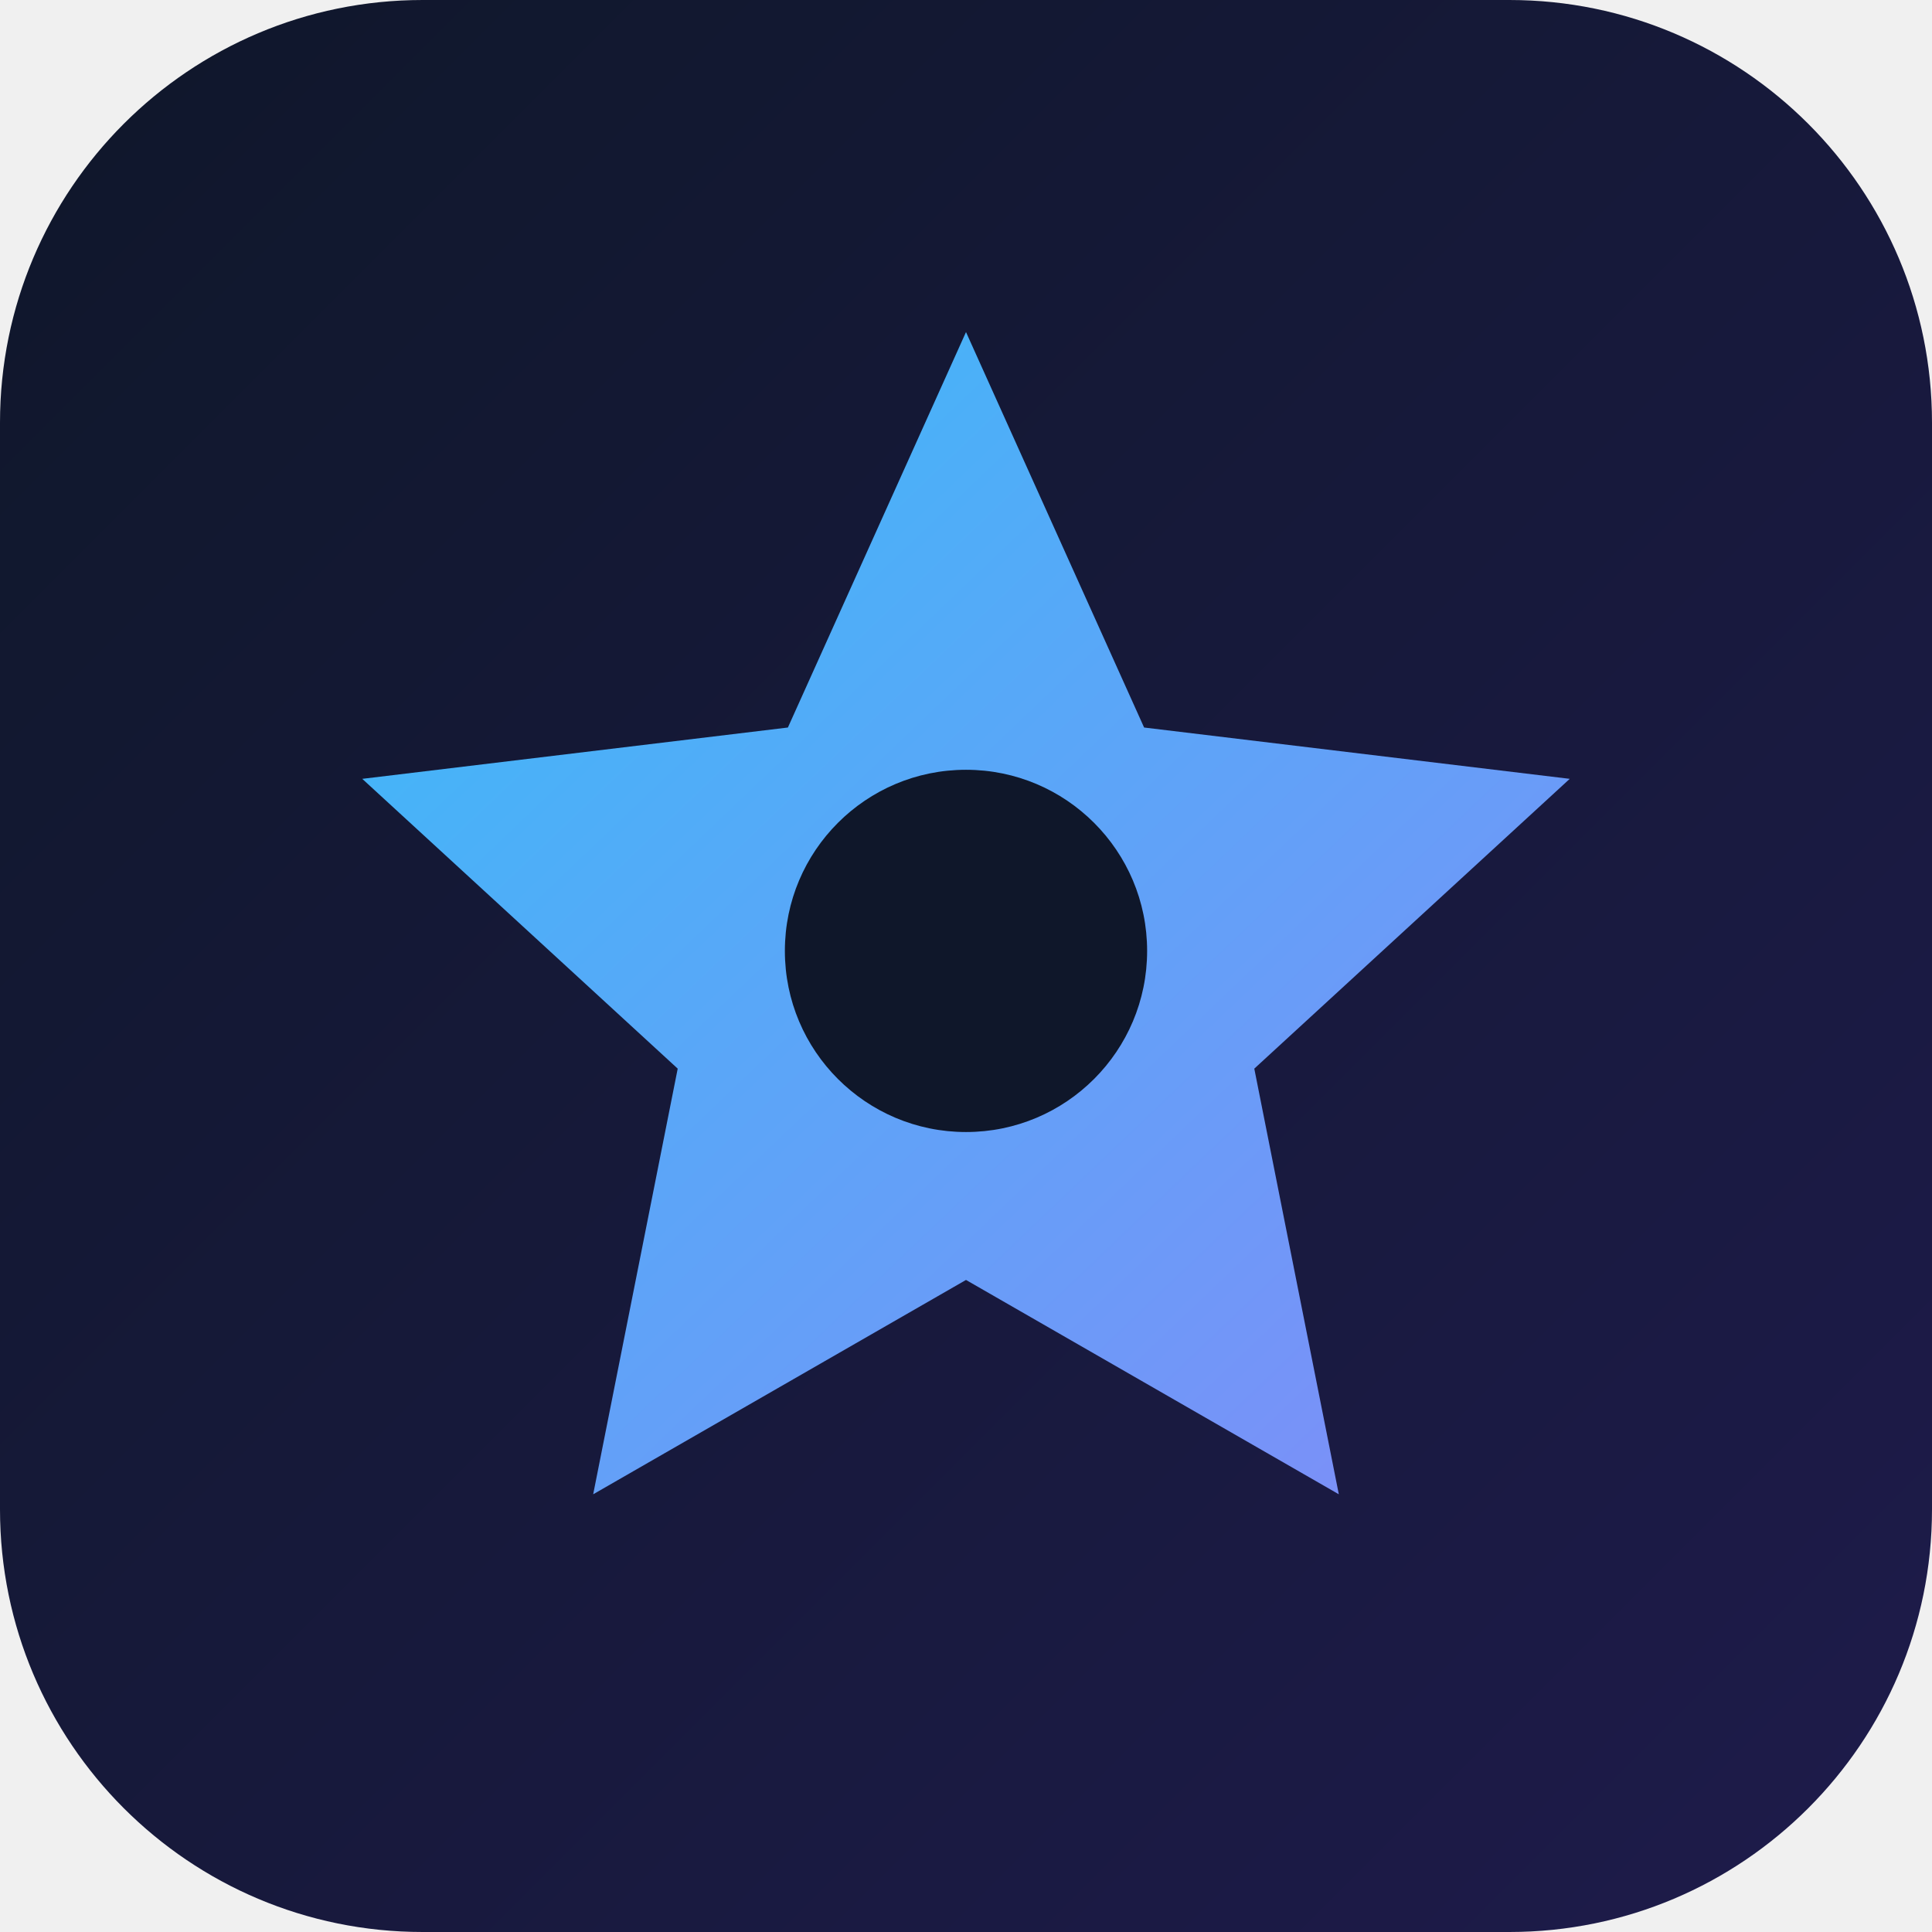
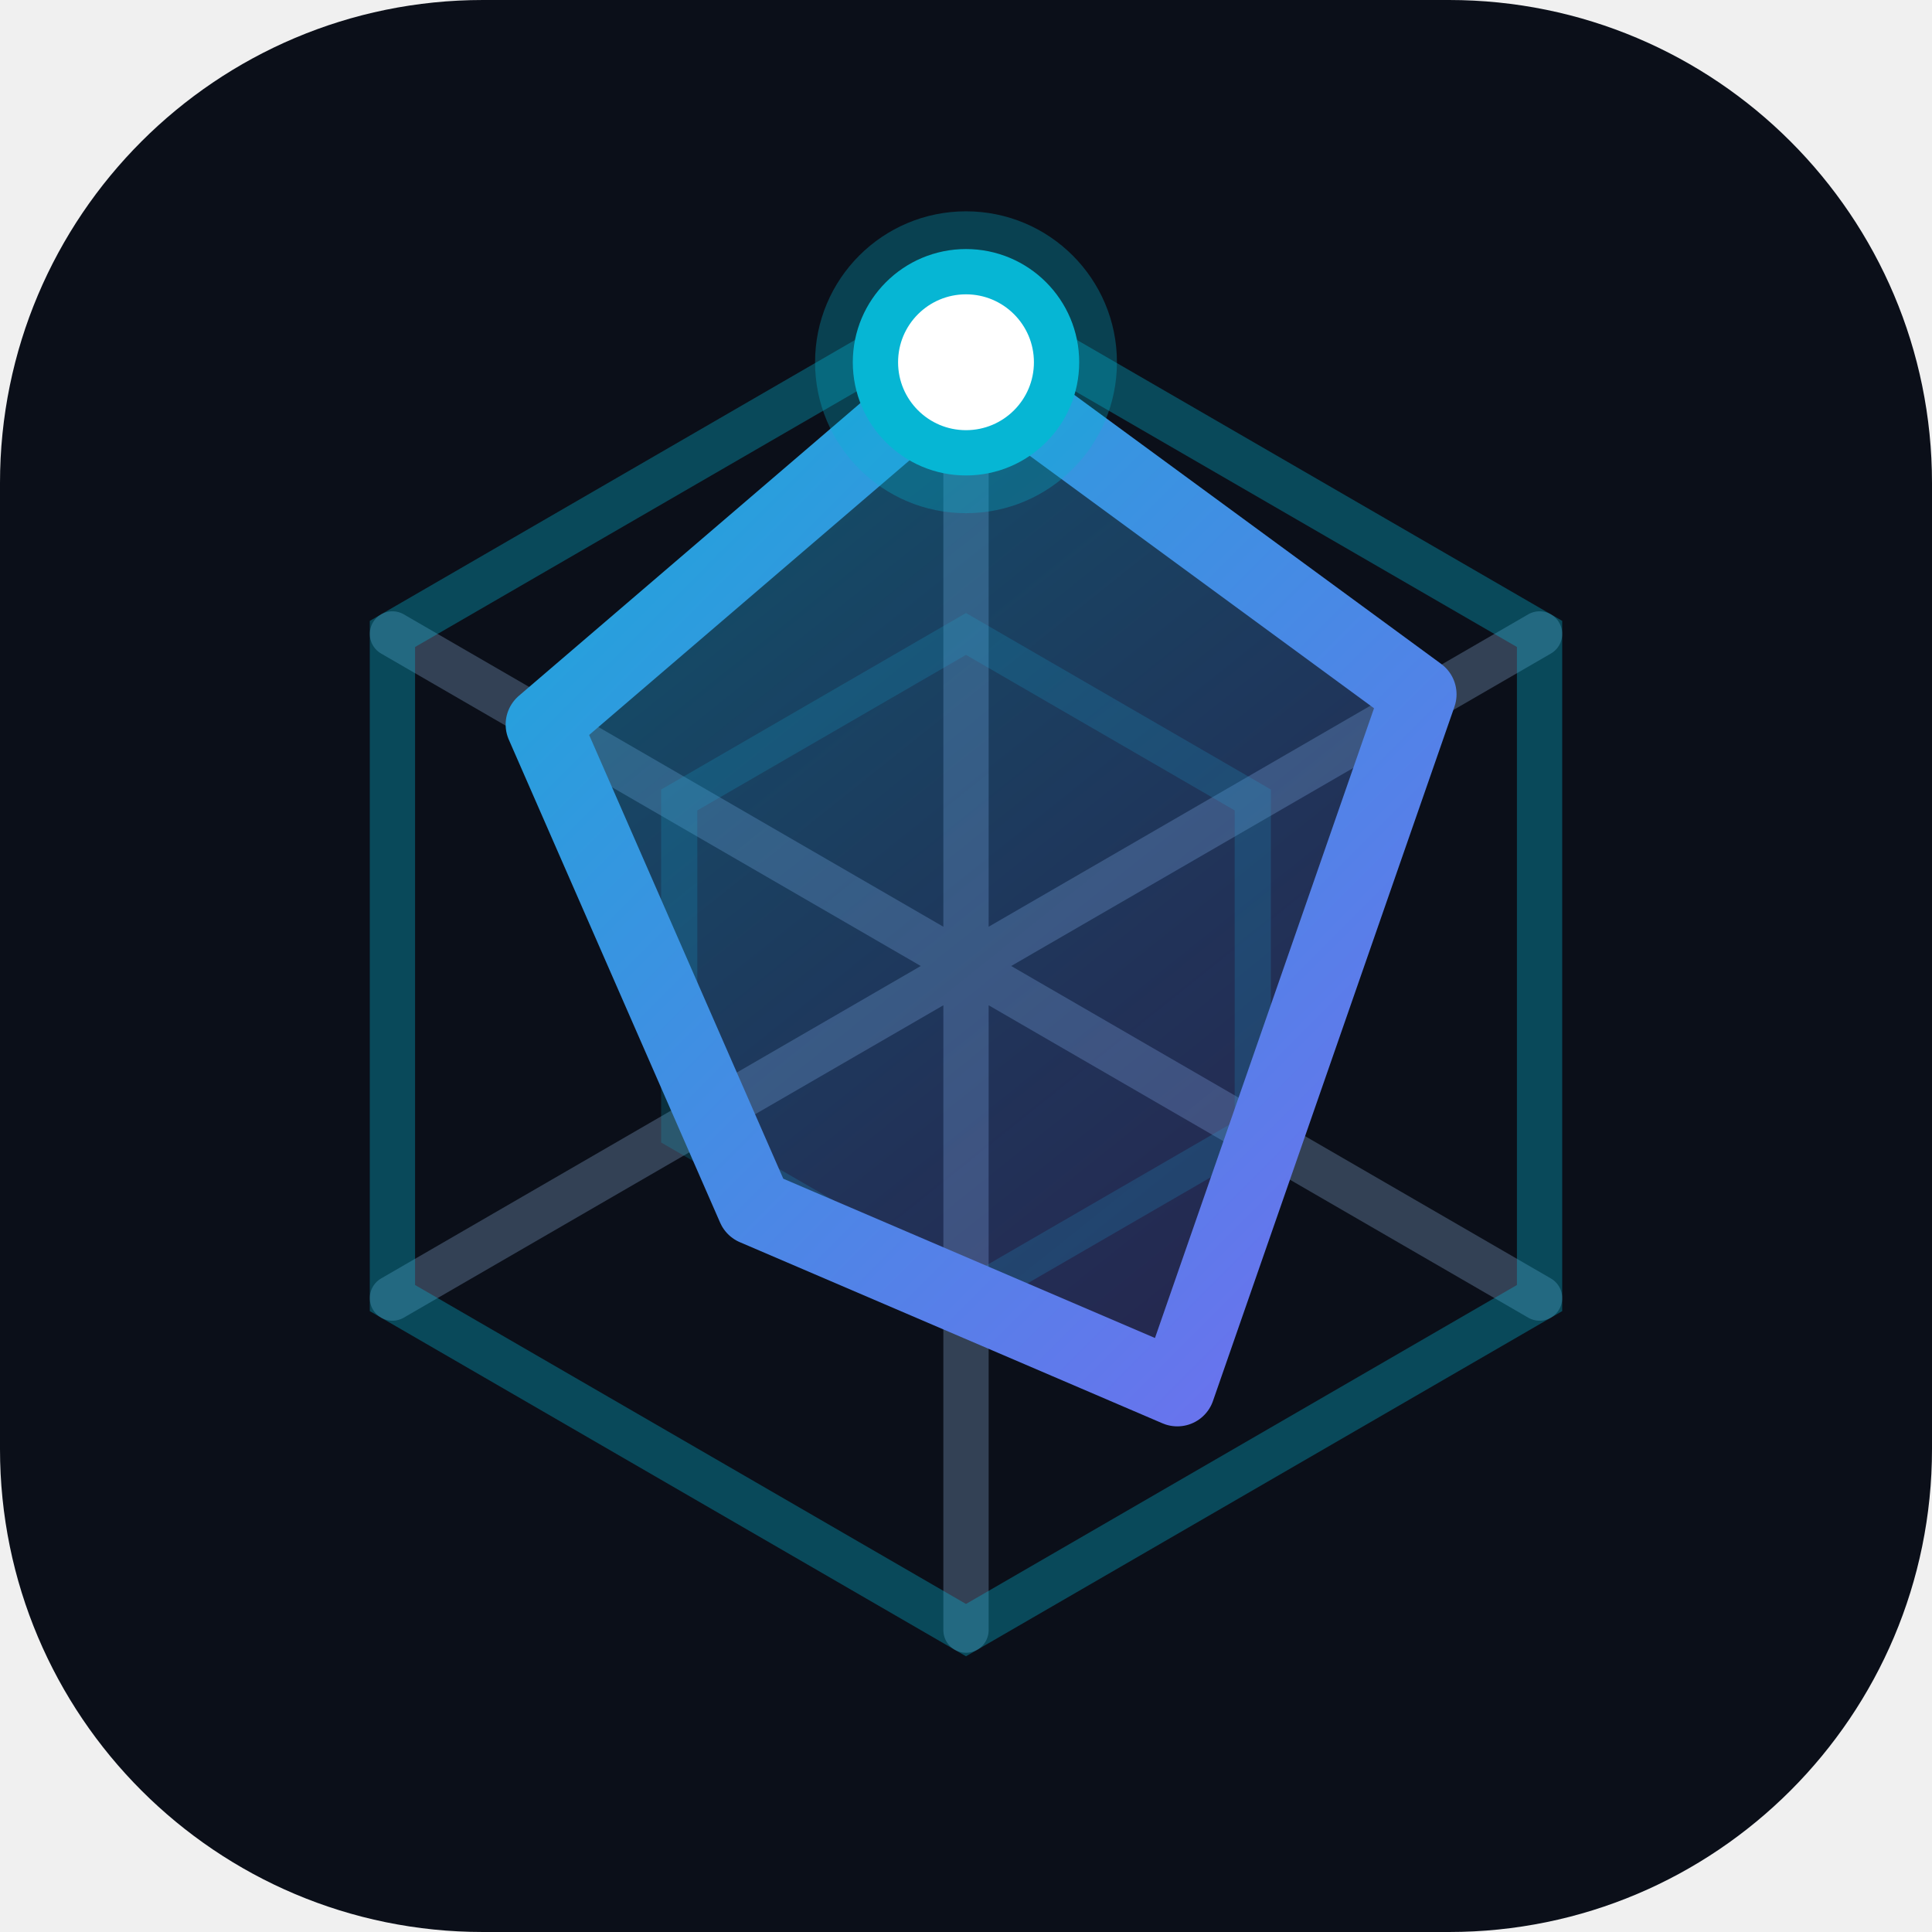
- <svg xmlns="http://www.w3.org/2000/svg" viewBox="0 0 128 128" role="img" aria-label="AniMatch">
+ <svg xmlns="http://www.w3.org/2000/svg" width="64" height="64" viewBox="0 0 64 64" fill="none">
  <defs>
-     <linearGradient id="am-bg" x1="0" y1="0" x2="1" y2="1">
-       <stop offset="0%" stop-color="#0f172a" />
-       <stop offset="100%" stop-color="#1e1b4b" />
+     <linearGradient id="am-radar" x1="8" y1="8" x2="56" y2="56" gradientUnits="userSpaceOnUse">
+       <stop offset="0%" stop-color="#06B6D4" />
+       <stop offset="100%" stop-color="#8B5CF6" />
    </linearGradient>
-     <linearGradient id="am-accent" x1="0" y1="0" x2="1" y2="1">
-       <stop offset="0%" stop-color="#38bdf8" />
-       <stop offset="100%" stop-color="#818cf8" />
+     <linearGradient id="am-fill" x1="16" y1="12" x2="48" y2="52" gradientUnits="userSpaceOnUse">
+       <stop offset="0%" stop-color="#06B6D4" stop-opacity="0.45" />
+       <stop offset="100%" stop-color="#8B5CF6" stop-opacity="0.2" />
    </linearGradient>
  </defs>
-   <rect width="128" height="128" rx="28" fill="url(#am-bg)" />
-   <path d="M64 22L75.8 48.2L104 51.6L83.1 70.8L88.7 99L64 84.8L39.3 99L44.9 70.8L24 51.6L52.2 48.2L64 22Z" fill="url(#am-accent)" />
-   <circle cx="64" cy="63" r="12" fill="#0f172a" />
+   <rect width="64" height="64" rx="16" fill="#0B0F19" />
+   <path d="M32 32L32 10 M32 32L51 21 M32 32L51 43 M32 32L32 54 M32 32L13 43 M32 32L13 21" stroke="#334155" stroke-width="1.5" stroke-linecap="round" />
+   <polygon points="32,10 51,21 51,43 32,54 13,43 13,21" stroke="#06B6D4" stroke-width="1.5" stroke-opacity="0.35" />
+   <polygon points="32,21 41.5,26.5 41.5,37.5 32,43 22.5,37.5 22.5,26.5" stroke="#06B6D4" stroke-width="1.2" stroke-opacity="0.2" />
+   <polygon points="32,12 47,23 39,46 25,40 18,24" fill="url(#am-fill)" stroke="url(#am-radar)" stroke-width="2.5" stroke-linejoin="round" />
+   <circle cx="32" cy="12" r="5" fill="#06B6D4" fill-opacity="0.3" />
+   <circle cx="32" cy="12" r="3" fill="#FFFFFF" stroke="#06B6D4" stroke-width="1.5" />
</svg>
